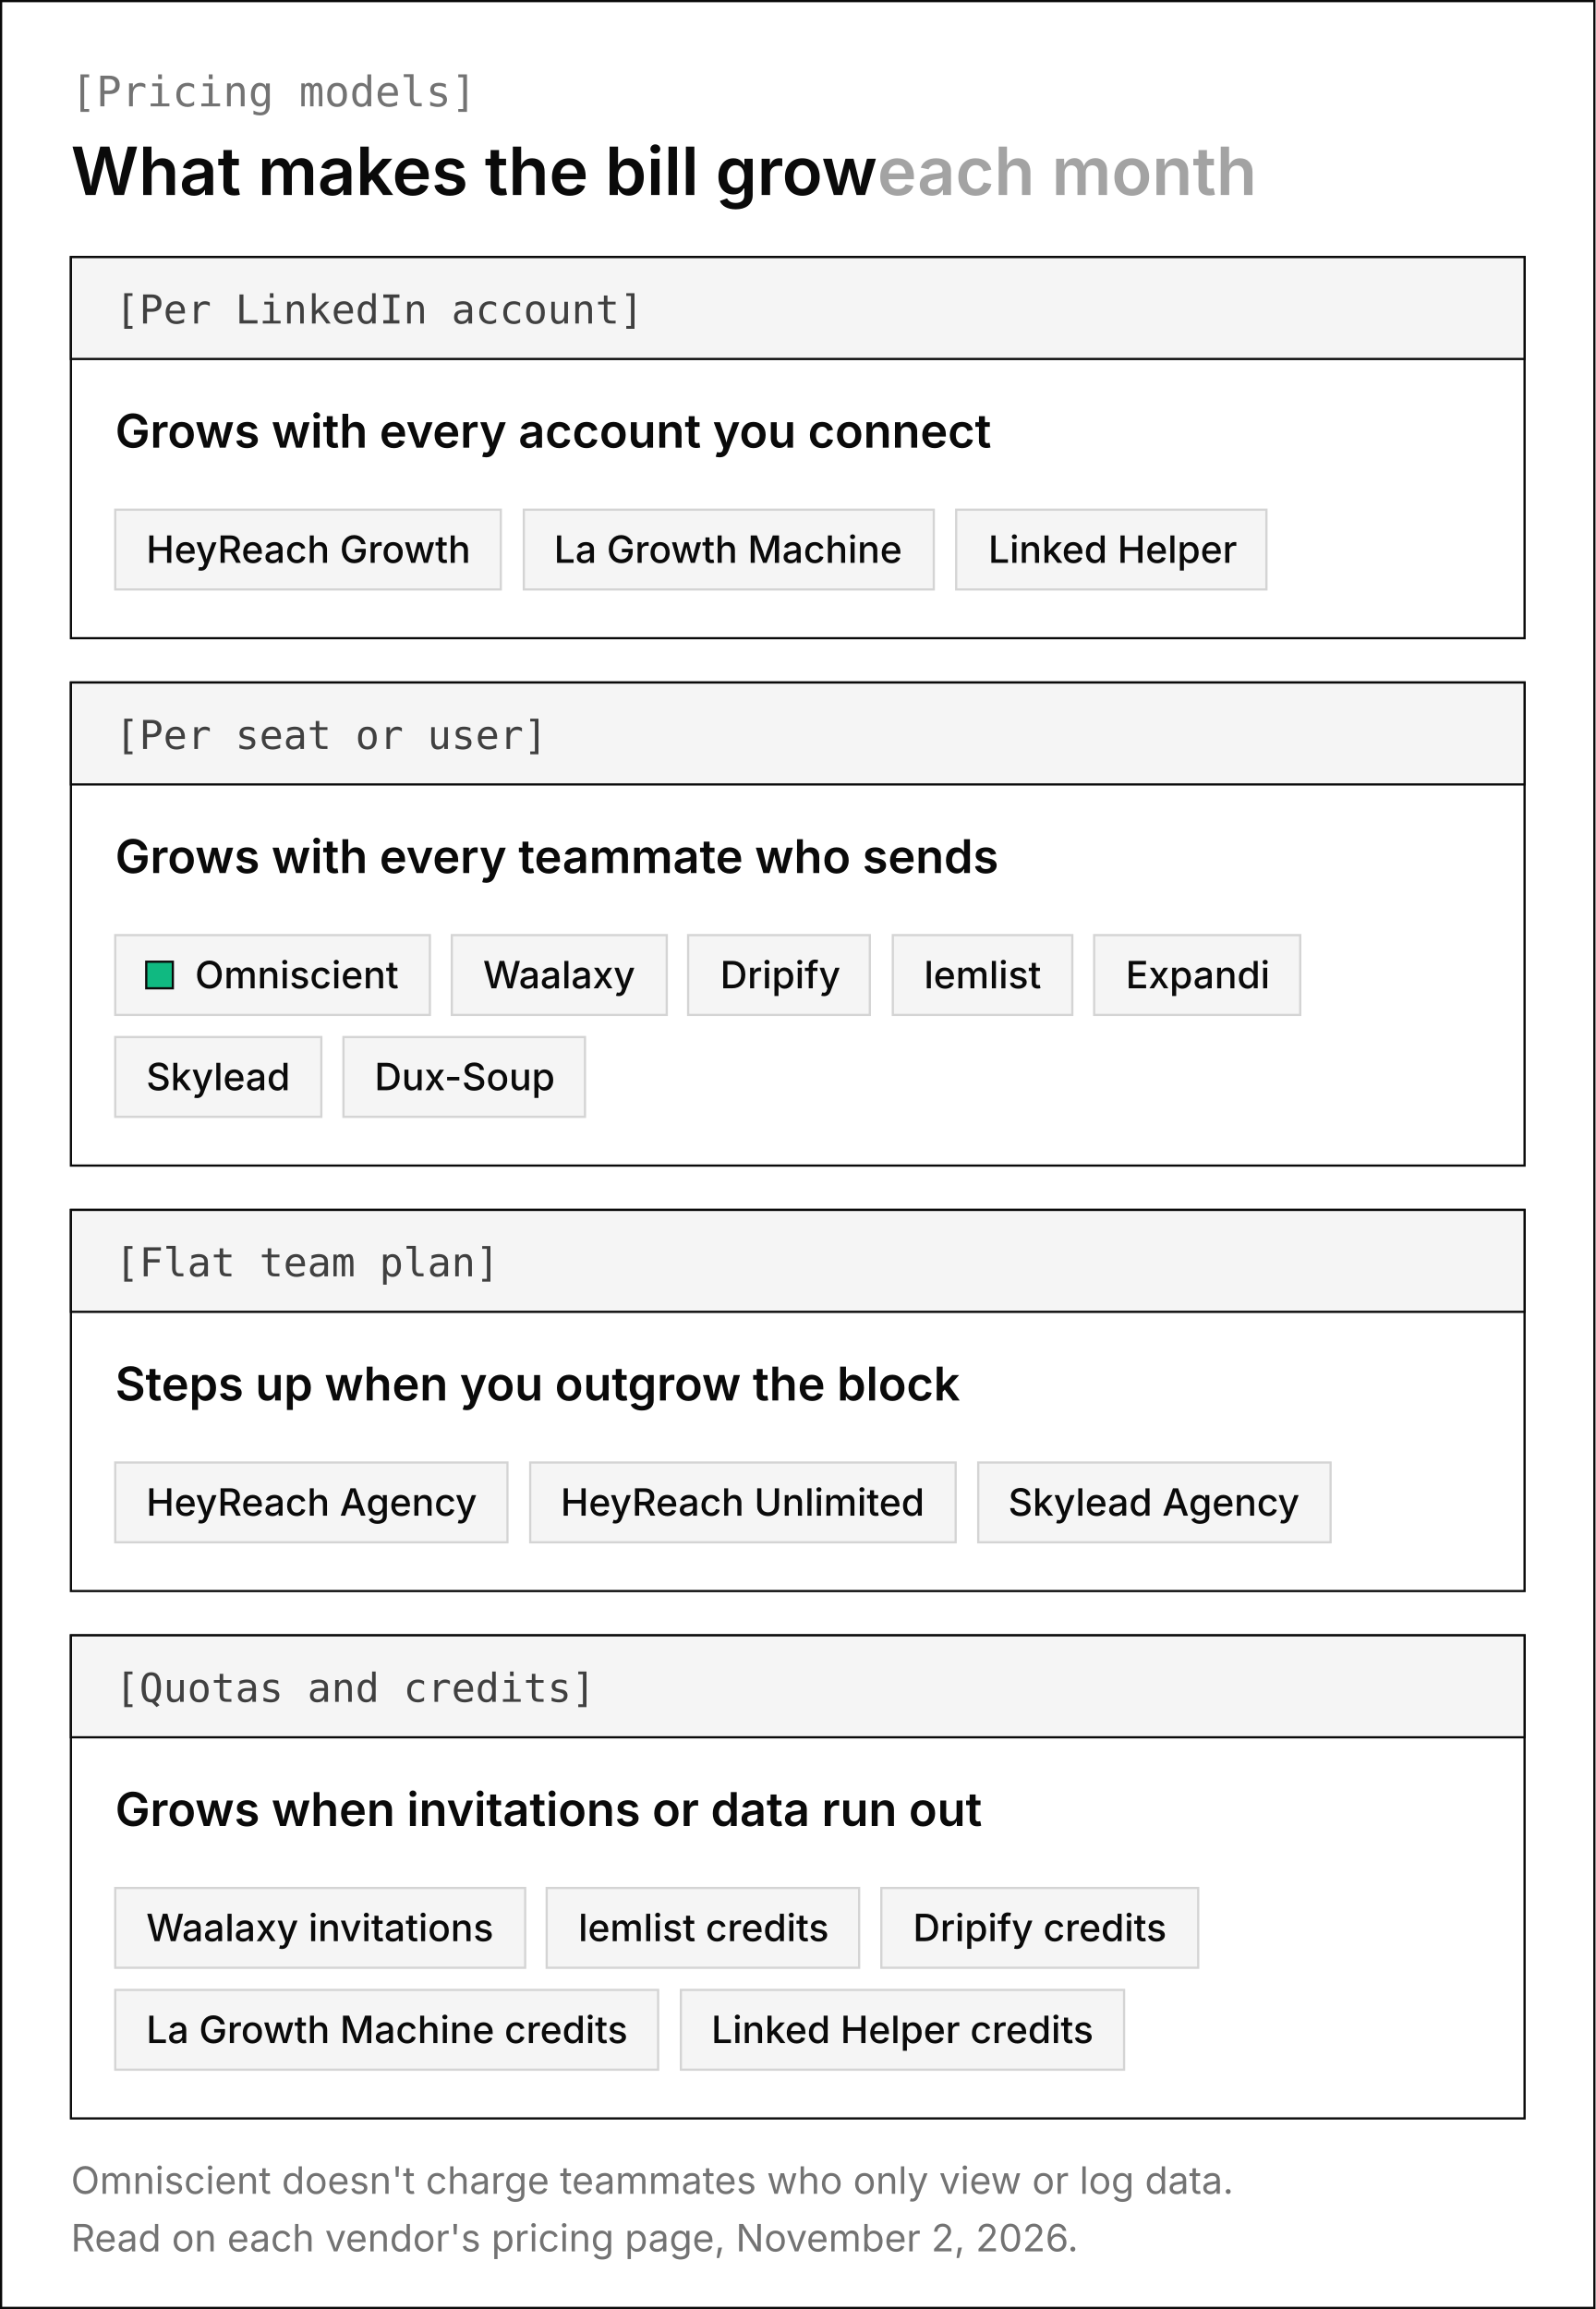
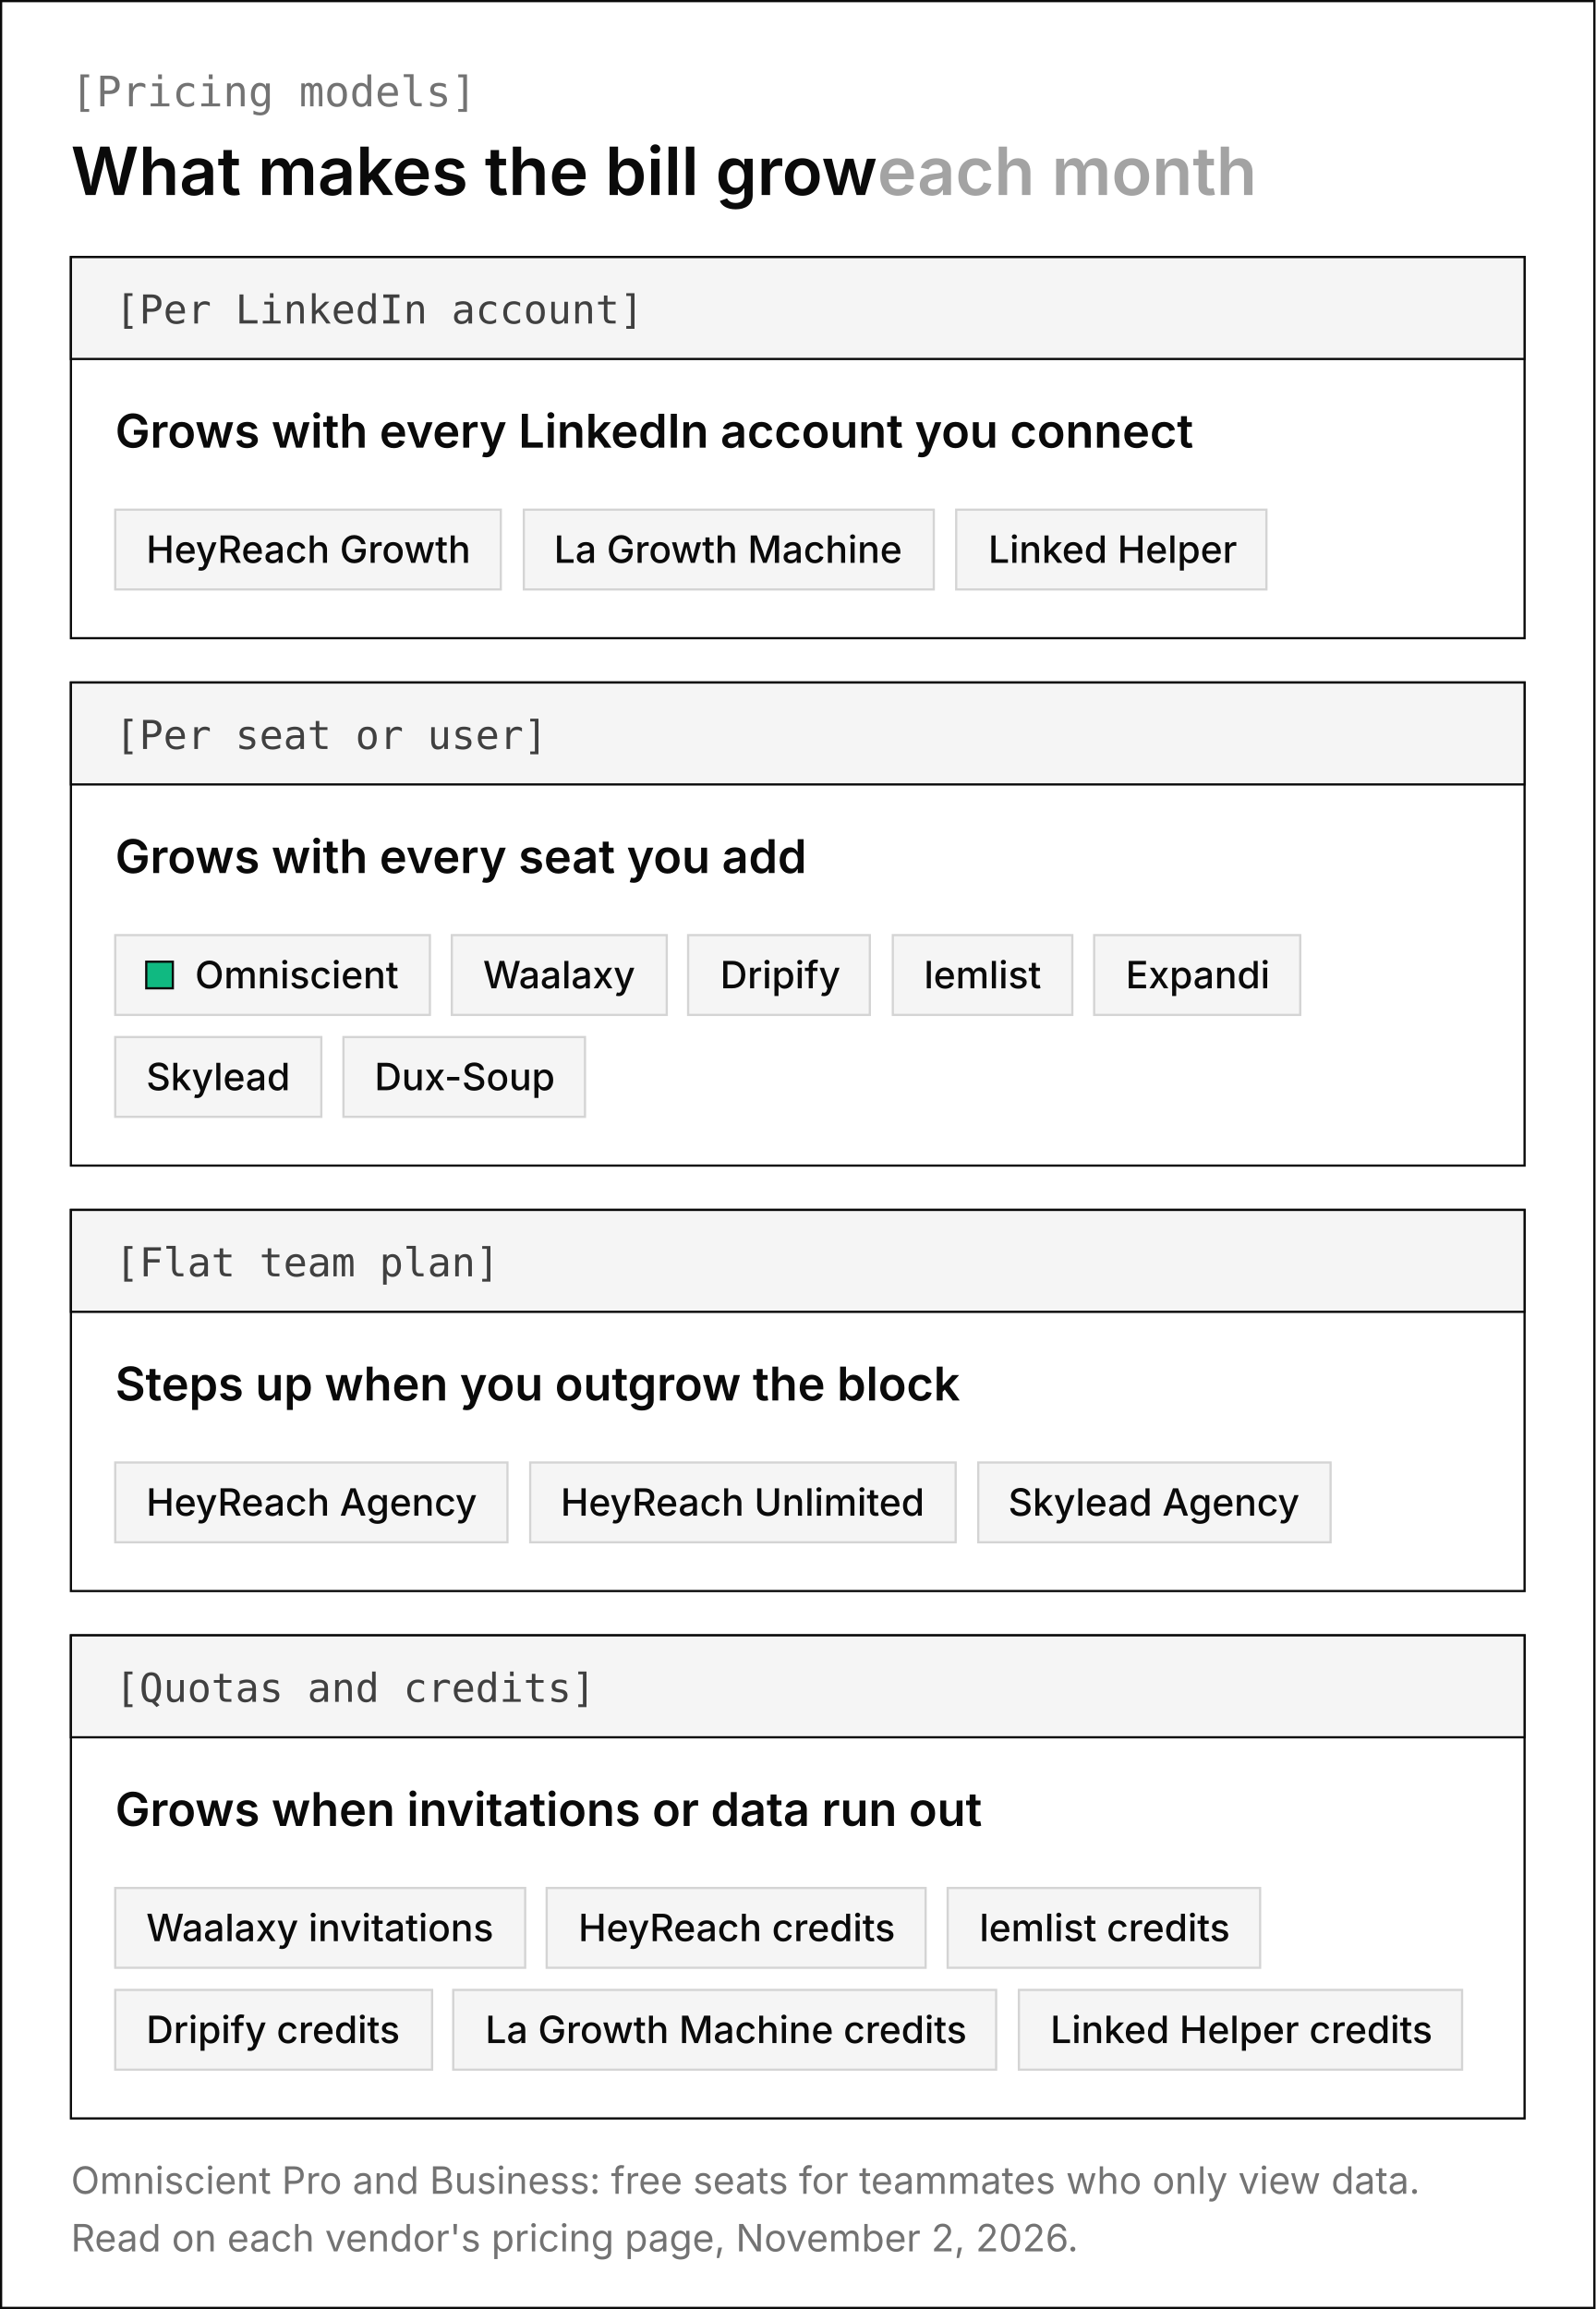
<svg xmlns="http://www.w3.org/2000/svg" viewBox="0 0 720 1042" width="720" height="1042" role="img" aria-labelledby="t d" font-family="Inter, system-ui, sans-serif">
  <rect width="720" height="1042" fill="#ffffff" />
  <rect x="0.5" y="0.5" width="719" height="1041" fill="none" stroke="#0a0a0a" />
  <text x="32" y="48" font-family="Geist Mono, ui-monospace, monospace" font-size="19" fill="#737373">[Pricing models]</text>
  <text x="32" y="88" font-size="30" font-weight="600" fill="#0a0a0a">What makes the bill grow<tspan fill="#a3a3a3"> each month</tspan>
  </text>
  <rect x="32" y="116" width="656" height="172" fill="#ffffff" stroke="#0a0a0a" />
  <rect x="32" y="116" width="656" height="46" fill="#f5f5f5" stroke="#0a0a0a" />
  <text x="52" y="146" font-family="Geist Mono, ui-monospace, monospace" font-size="18" fill="#404040">[Per LinkedIn account]</text>
-   <text x="52" y="202" font-size="21" font-weight="600" fill="#0a0a0a">Grows with every account you connect</text>
+   <text x="52" y="202" font-size="21" font-weight="600" fill="#0a0a0a">Grows with every LinkedIn account you connect</text>
  <rect x="52" y="230" width="174" height="36" fill="#f5f5f5" stroke="#d4d4d4" />
  <text x="66" y="254" font-size="17" font-weight="500" fill="#0a0a0a">HeyReach Growth</text>
  <rect x="236.391" y="230" width="185" height="36" fill="#f5f5f5" stroke="#d4d4d4" />
  <text x="250" y="254" font-size="17" font-weight="500" fill="#0a0a0a">La Growth Machine</text>
  <rect x="431.5" y="230" width="140" height="36" fill="#f5f5f5" stroke="#d4d4d4" />
  <text x="446" y="254" font-size="17" font-weight="500" fill="#0a0a0a">Linked Helper</text>
  <rect x="32" y="308" width="656" height="218" fill="#ffffff" stroke="#0a0a0a" />
  <rect x="32" y="308" width="656" height="46" fill="#f5f5f5" stroke="#0a0a0a" />
  <text x="52" y="338" font-family="Geist Mono, ui-monospace, monospace" font-size="18" fill="#404040">[Per seat or user]</text>
-   <text x="52" y="394" font-size="21" font-weight="600" fill="#0a0a0a">Grows with every teammate who sends</text>
+   <text x="52" y="394" font-size="21" font-weight="600" fill="#0a0a0a">Grows with every seat you add</text>
  <rect x="52" y="422" width="142" height="36" fill="#f5f5f5" stroke="#d4d4d4" />
  <rect x="66" y="434" width="12" height="12" fill="#10b981" stroke="#0a0a0a" />
  <text x="88" y="446" font-size="17" font-weight="500" fill="#0a0a0a">Omniscient</text>
  <rect x="203.891" y="422" width="97" height="36" fill="#f5f5f5" stroke="#d4d4d4" />
  <text x="218" y="446" font-size="17" font-weight="500" fill="#0a0a0a">Waalaxy</text>
  <rect x="310.531" y="422" width="82" height="36" fill="#f5f5f5" stroke="#d4d4d4" />
  <text x="325" y="446" font-size="17" font-weight="500" fill="#0a0a0a">Dripify</text>
  <rect x="402.906" y="422" width="81" height="36" fill="#f5f5f5" stroke="#d4d4d4" />
  <text x="417" y="446" font-size="17" font-weight="500" fill="#0a0a0a">lemlist</text>
  <rect x="493.766" y="422" width="93" height="36" fill="#f5f5f5" stroke="#d4d4d4" />
  <text x="508" y="446" font-size="17" font-weight="500" fill="#0a0a0a">Expandi</text>
  <rect x="52" y="468" width="93" height="36" fill="#f5f5f5" stroke="#d4d4d4" />
  <text x="66" y="492" font-size="17" font-weight="500" fill="#0a0a0a">Skylead</text>
  <rect x="154.984" y="468" width="109" height="36" fill="#f5f5f5" stroke="#d4d4d4" />
  <text x="169" y="492" font-size="17" font-weight="500" fill="#0a0a0a">Dux-Soup</text>
  <rect x="32" y="546" width="656" height="172" fill="#ffffff" stroke="#0a0a0a" />
  <rect x="32" y="546" width="656" height="46" fill="#f5f5f5" stroke="#0a0a0a" />
  <text x="52" y="576" font-family="Geist Mono, ui-monospace, monospace" font-size="18" fill="#404040">[Flat team plan]</text>
  <text x="52" y="632" font-size="21" font-weight="600" fill="#0a0a0a">Steps up when you outgrow the block</text>
  <rect x="52" y="660" width="177" height="36" fill="#f5f5f5" stroke="#d4d4d4" />
  <text x="66" y="684" font-size="17" font-weight="500" fill="#0a0a0a">HeyReach Agency</text>
  <rect x="239.266" y="660" width="192" height="36" fill="#f5f5f5" stroke="#d4d4d4" />
  <text x="253" y="684" font-size="17" font-weight="500" fill="#0a0a0a">HeyReach Unlimited</text>
  <rect x="441.453" y="660" width="159" height="36" fill="#f5f5f5" stroke="#d4d4d4" />
  <text x="455" y="684" font-size="17" font-weight="500" fill="#0a0a0a">Skylead Agency</text>
  <rect x="32" y="738" width="656" height="218" fill="#ffffff" stroke="#0a0a0a" />
  <rect x="32" y="738" width="656" height="46" fill="#f5f5f5" stroke="#0a0a0a" />
  <text x="52" y="768" font-family="Geist Mono, ui-monospace, monospace" font-size="18" fill="#404040">[Quotas and credits]</text>
  <text x="52" y="824" font-size="21" font-weight="600" fill="#0a0a0a">Grows when invitations or data run out</text>
  <rect x="52" y="852" width="185" height="36" fill="#f5f5f5" stroke="#d4d4d4" />
  <text x="66" y="876" font-size="17" font-weight="500" fill="#0a0a0a">Waalaxy invitations</text>
-   <rect x="246.703" y="852" width="141" height="36" fill="#f5f5f5" stroke="#d4d4d4" />
-   <text x="261" y="876" font-size="17" font-weight="500" fill="#0a0a0a">lemlist credits</text>
-   <rect x="397.719" y="852" width="143" height="36" fill="#f5f5f5" stroke="#d4d4d4" />
-   <text x="412" y="876" font-size="17" font-weight="500" fill="#0a0a0a">Dripify credits</text>
-   <rect x="52" y="898" width="245" height="36" fill="#f5f5f5" stroke="#d4d4d4" />
-   <text x="66" y="922" font-size="17" font-weight="500" fill="#0a0a0a">La Growth Machine credits</text>
-   <rect x="307.266" y="898" width="200" height="36" fill="#f5f5f5" stroke="#d4d4d4" />
-   <text x="321" y="922" font-size="17" font-weight="500" fill="#0a0a0a">Linked Helper credits</text>
-   <text x="32" y="990" font-size="17" fill="#737373">Omniscient doesn't charge teammates who only view or log data.</text>
+   <rect x="246.703" y="852" width="171" height="36" fill="#f5f5f5" stroke="#d4d4d4" />
+   <text x="261" y="876" font-size="17" font-weight="500" fill="#0a0a0a">HeyReach credits</text>
+   <rect x="427.656" y="852" width="141" height="36" fill="#f5f5f5" stroke="#d4d4d4" />
+   <text x="442" y="876" font-size="17" font-weight="500" fill="#0a0a0a">lemlist credits</text>
+   <rect x="52" y="898" width="143" height="36" fill="#f5f5f5" stroke="#d4d4d4" />
+   <text x="66" y="922" font-size="17" font-weight="500" fill="#0a0a0a">Dripify credits</text>
+   <rect x="204.531" y="898" width="245" height="36" fill="#f5f5f5" stroke="#d4d4d4" />
+   <text x="219" y="922" font-size="17" font-weight="500" fill="#0a0a0a">La Growth Machine credits</text>
+   <rect x="459.797" y="898" width="200" height="36" fill="#f5f5f5" stroke="#d4d4d4" />
+   <text x="474" y="922" font-size="17" font-weight="500" fill="#0a0a0a">Linked Helper credits</text>
+   <text x="32" y="990" font-size="17" fill="#737373">Omniscient Pro and Business: free seats for teammates who only view data.</text>
  <text x="32" y="1016" font-size="17" fill="#737373">Read on each vendor's pricing page, November 2, 2026.</text>
</svg>
